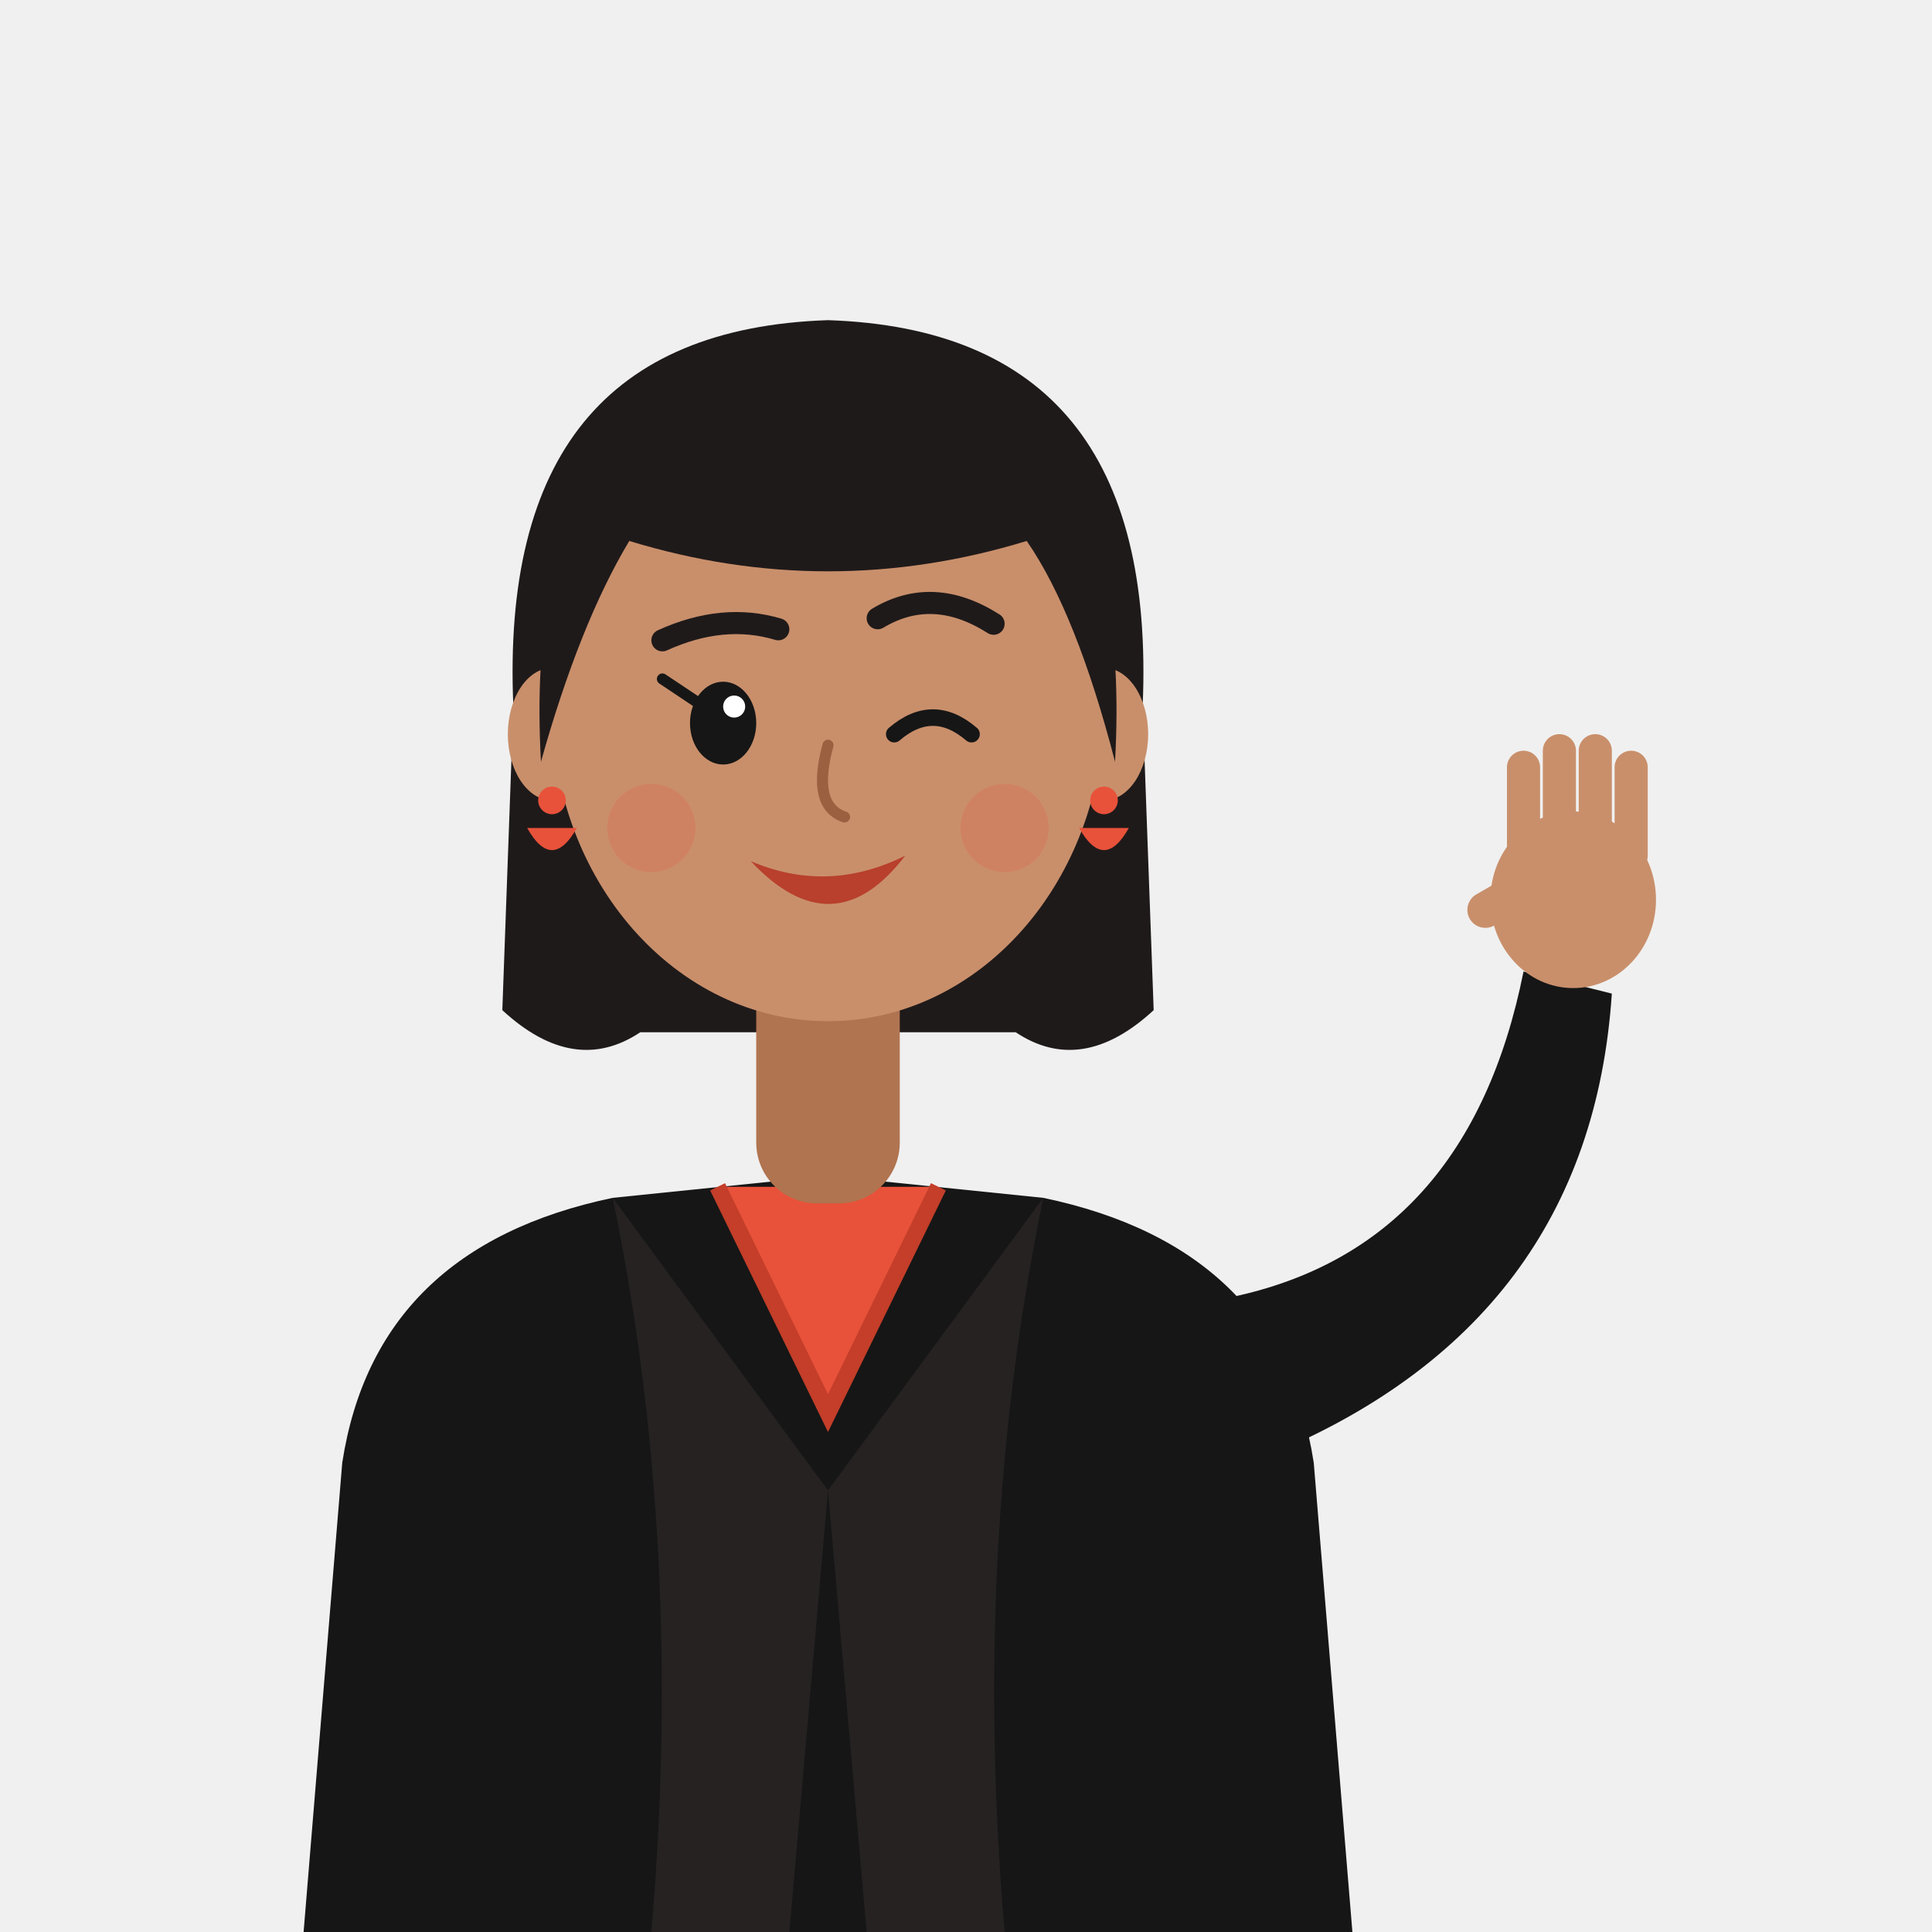
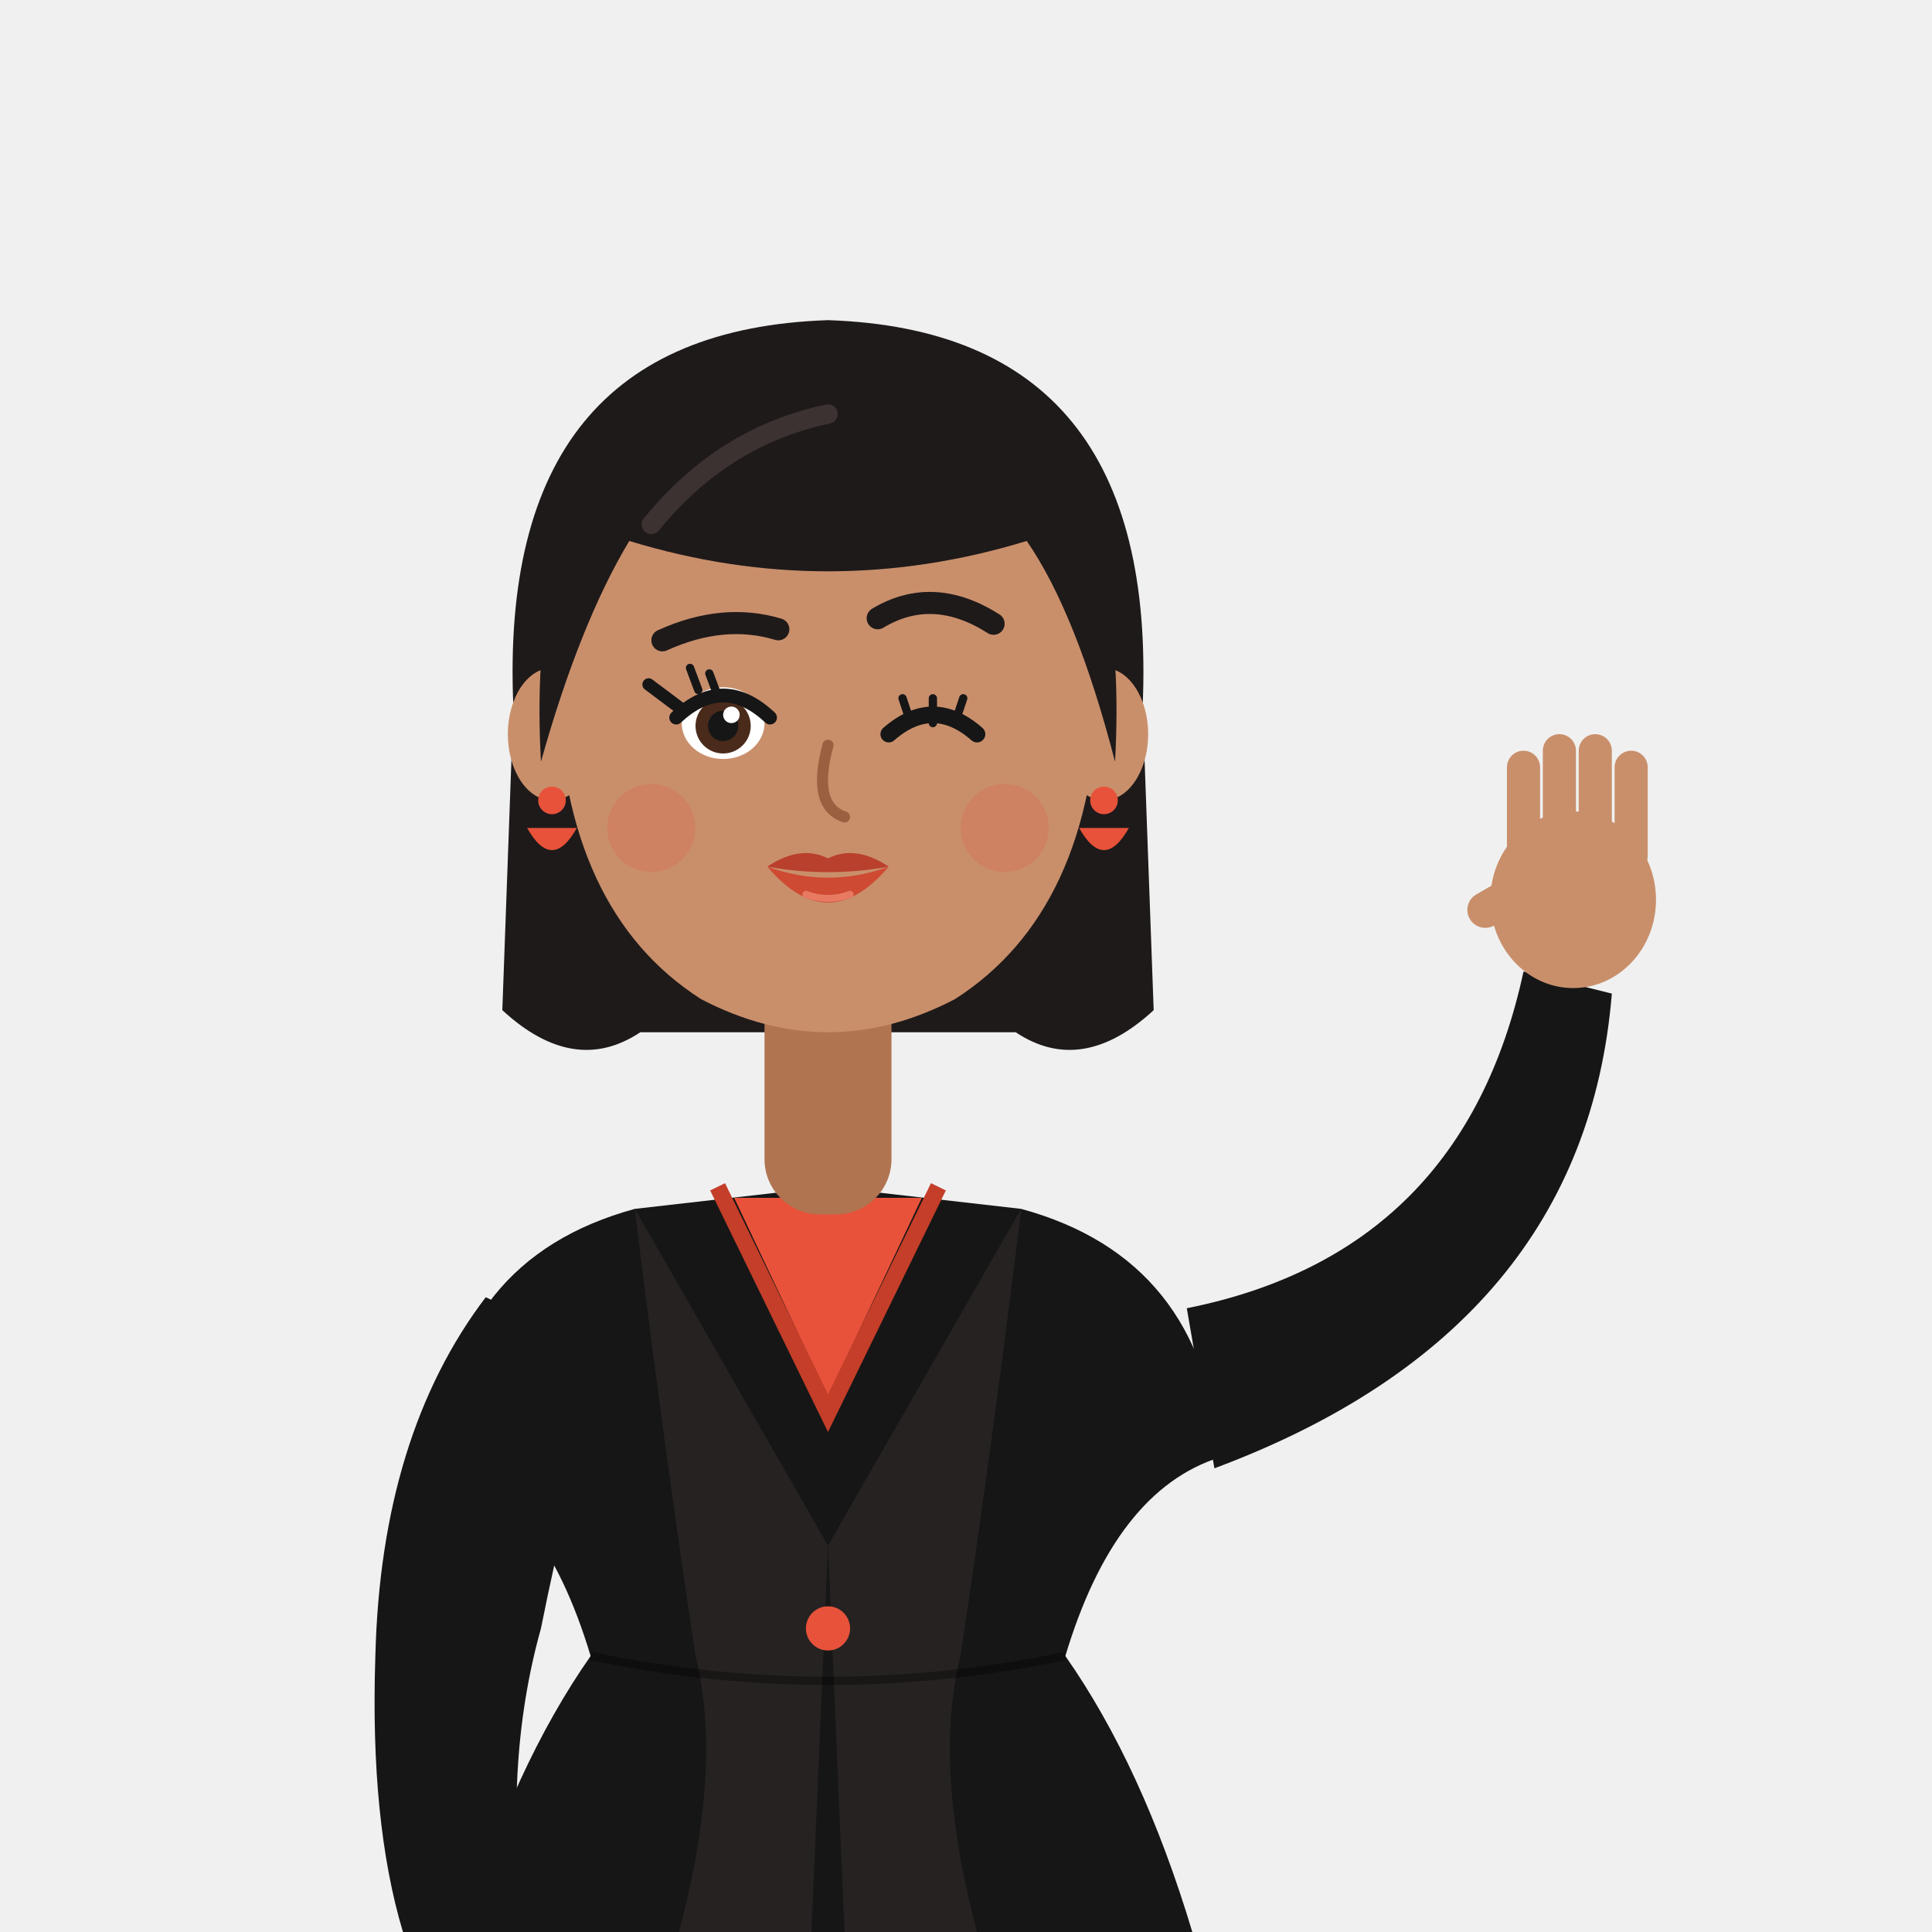
<svg xmlns="http://www.w3.org/2000/svg" viewBox="0 0 700 700">
  <path d="M186 256 Q180 120 300 116 Q420 120 414 256 L418 366 Q392 390 368 374 L232 374 Q208 390 182 366Z" fill="#1F1A1A" />
-   <path d="M110 700 L124 530 Q136 452 222 434 L300 426 L378 434 Q464 452 476 530 L490 700Z" fill="#161616" />
-   <path d="M260 430 L300 512 L340 430Z" fill="#E8523A" />
-   <path d="M222 434 L300 540 L286 700 L236 700 Q248 560 222 434Z" fill="#262222" />
-   <path d="M378 434 L300 540 L314 700 L364 700 Q352 560 378 434Z" fill="#262222" />
-   <path d="M132 520 Q112 610 120 700 L168 700 Q162 612 180 540Z" fill="#161616" />
+   <path d="M168 700 Q186 640 214 600 Q196 540 158 528 Q164 456 230 438 L300 430 L370 438 Q436 456 442 528 Q404 540 386 600 Q414 640 432 700Z" fill="#161616" />
+   <path d="M266 434 L300 506 L334 434Z" fill="#E8523A" />
+   <path d="M230 438 L300 560 L294 700 L246 700 Q262 640 252 600 Q240 520 230 438Z" fill="#262222" />
+   <path d="M370 438 L300 560 L306 700 L354 700 Q338 640 348 600 Q360 520 370 438Z" fill="#262222" />
+   <path d="M214 600 Q300 618 386 600" stroke="#000" stroke-width="3" fill="none" opacity=".35" />
+   <circle cx="300" cy="590" r="8" fill="#E8523A" />
+   <path d="M176 470 Q138 520 136 600 Q134 660 146 700 L190 700 Q182 640 196 590 Q206 540 214 520 Q206 484 176 470Z" fill="#161616" />
  <path d="M260 430 L300 512 L340 430" stroke="#C43E29" stroke-width="6" fill="none" />
-   <rect x="274" y="340" width="52" height="96" rx="22" fill="#B07450" />
+   <rect x="277" y="340" width="46" height="100" rx="20" fill="#B07450" />
  <ellipse cx="200" cy="266" rx="16" ry="24" fill="#C98F6B" />
  <ellipse cx="400" cy="266" rx="16" ry="24" fill="#C98F6B" />
-   <ellipse cx="300" cy="256" rx="100" ry="114" fill="#C98F6B" />
+   <path d="M202 250 Q200 140 300 140 Q400 140 398 250 Q396 330 346 362 Q300 386 254 362 Q204 330 202 250Z" fill="#C98F6B" />
  <path d="M196 276 Q188 132 300 128 Q412 132 404 276 Q390 222 372 196 Q300 218 228 196 Q210 226 196 276Z" fill="#1F1A1A" />
+   <path d="M236 190 Q262 158 300 150" stroke="#4A3C3C" stroke-width="7" fill="none" stroke-linecap="round" opacity=".7" />
  <circle cx="200" cy="290" r="5" fill="#E8523A" />
  <path d="M191 300 Q200 316 209 300Z" fill="#E8523A" />
  <circle cx="400" cy="290" r="5" fill="#E8523A" />
  <path d="M391 300 Q400 316 409 300Z" fill="#E8523A" />
-   <ellipse cx="262" cy="262" rx="12" ry="15" fill="#161616" />
-   <circle cx="266" cy="256" r="4" fill="#fff" />
-   <path d="M252 254 L240 246" stroke="#161616" stroke-width="4" stroke-linecap="round" />
-   <path d="M324 266 Q338 254 352 266" stroke="#161616" stroke-width="6" fill="none" stroke-linecap="round" />
+   <ellipse cx="262" cy="262" rx="15" ry="13" fill="#fff" />
+   <circle cx="262" cy="263" r="10" fill="#4A2A1A" />
+   <circle cx="262" cy="263" r="5.5" fill="#161616" />
+   <circle cx="265" cy="259" r="3" fill="#fff" />
+   <path d="M245 260 Q262 244 279 260" stroke="#161616" stroke-width="5" fill="none" stroke-linecap="round" />
+   <path d="M247 257 L235 248" stroke="#161616" stroke-width="4.5" stroke-linecap="round" />
+   <path d="M260 252 l-3 -8" stroke="#161616" stroke-width="3" stroke-linecap="round" />
+   <path d="M253 250 l-3 -8" stroke="#161616" stroke-width="3" stroke-linecap="round" />
+   <path d="M322 266 Q338 252 354 266" stroke="#161616" stroke-width="6" fill="none" stroke-linecap="round" />
+   <path d="M330 262 l-3 -9" stroke="#161616" stroke-width="3" stroke-linecap="round" />
+   <path d="M338 262 l0 -9" stroke="#161616" stroke-width="3" stroke-linecap="round" />
+   <path d="M346 262 l3 -9" stroke="#161616" stroke-width="3" stroke-linecap="round" />
  <path d="M240 232 Q262 222 282 228" stroke="#1F1A1A" stroke-width="8" fill="none" stroke-linecap="round" />
  <path d="M318 224 Q338 212 360 226" stroke="#1F1A1A" stroke-width="8" fill="none" stroke-linecap="round" />
  <path d="M300 270 Q294 292 306 296" stroke="#9A6040" stroke-width="4" fill="none" stroke-linecap="round" />
  <circle cx="236" cy="300" r="16" fill="#E8523A" opacity=".2" />
  <circle cx="364" cy="300" r="16" fill="#E8523A" opacity=".2" />
-   <path d="M272 312 Q302 344 328 310 Q300 324 272 312Z" fill="#B8402C" />
-   <path d="M446 470 Q532 452 552 352 L584 360 Q576 480 458 528Z" fill="#161616" />
+   <path d="M278 314 Q290 306 300 311 Q310 306 322 314 Q300 318 278 314Z" fill="#B8402C" />
+   <path d="M278 314 Q300 340 322 314 Q300 322 278 314Z" fill="#CF4A33" />
+   <path d="M292 324 Q300 327 308 324" stroke="#E87A62" stroke-width="2.5" fill="none" stroke-linecap="round" />
+   <path d="M430 474 Q530 454 552 352 L584 360 Q574 482 440 532Z" fill="#161616" />
  <ellipse cx="570" cy="326" rx="30" ry="32" fill="#C98F6B" />
  <rect x="546" y="272" width="12" height="44" rx="6" fill="#C98F6B" />
  <rect x="559" y="266" width="12" height="44" rx="6" fill="#C98F6B" />
  <rect x="572" y="266" width="12" height="44" rx="6" fill="#C98F6B" />
  <rect x="585" y="272" width="12" height="44" rx="6" fill="#C98F6B" />
  <rect x="530" y="318" width="34" height="13" rx="6.5" fill="#C98F6B" transform="rotate(-30 547 324)" />
</svg>
